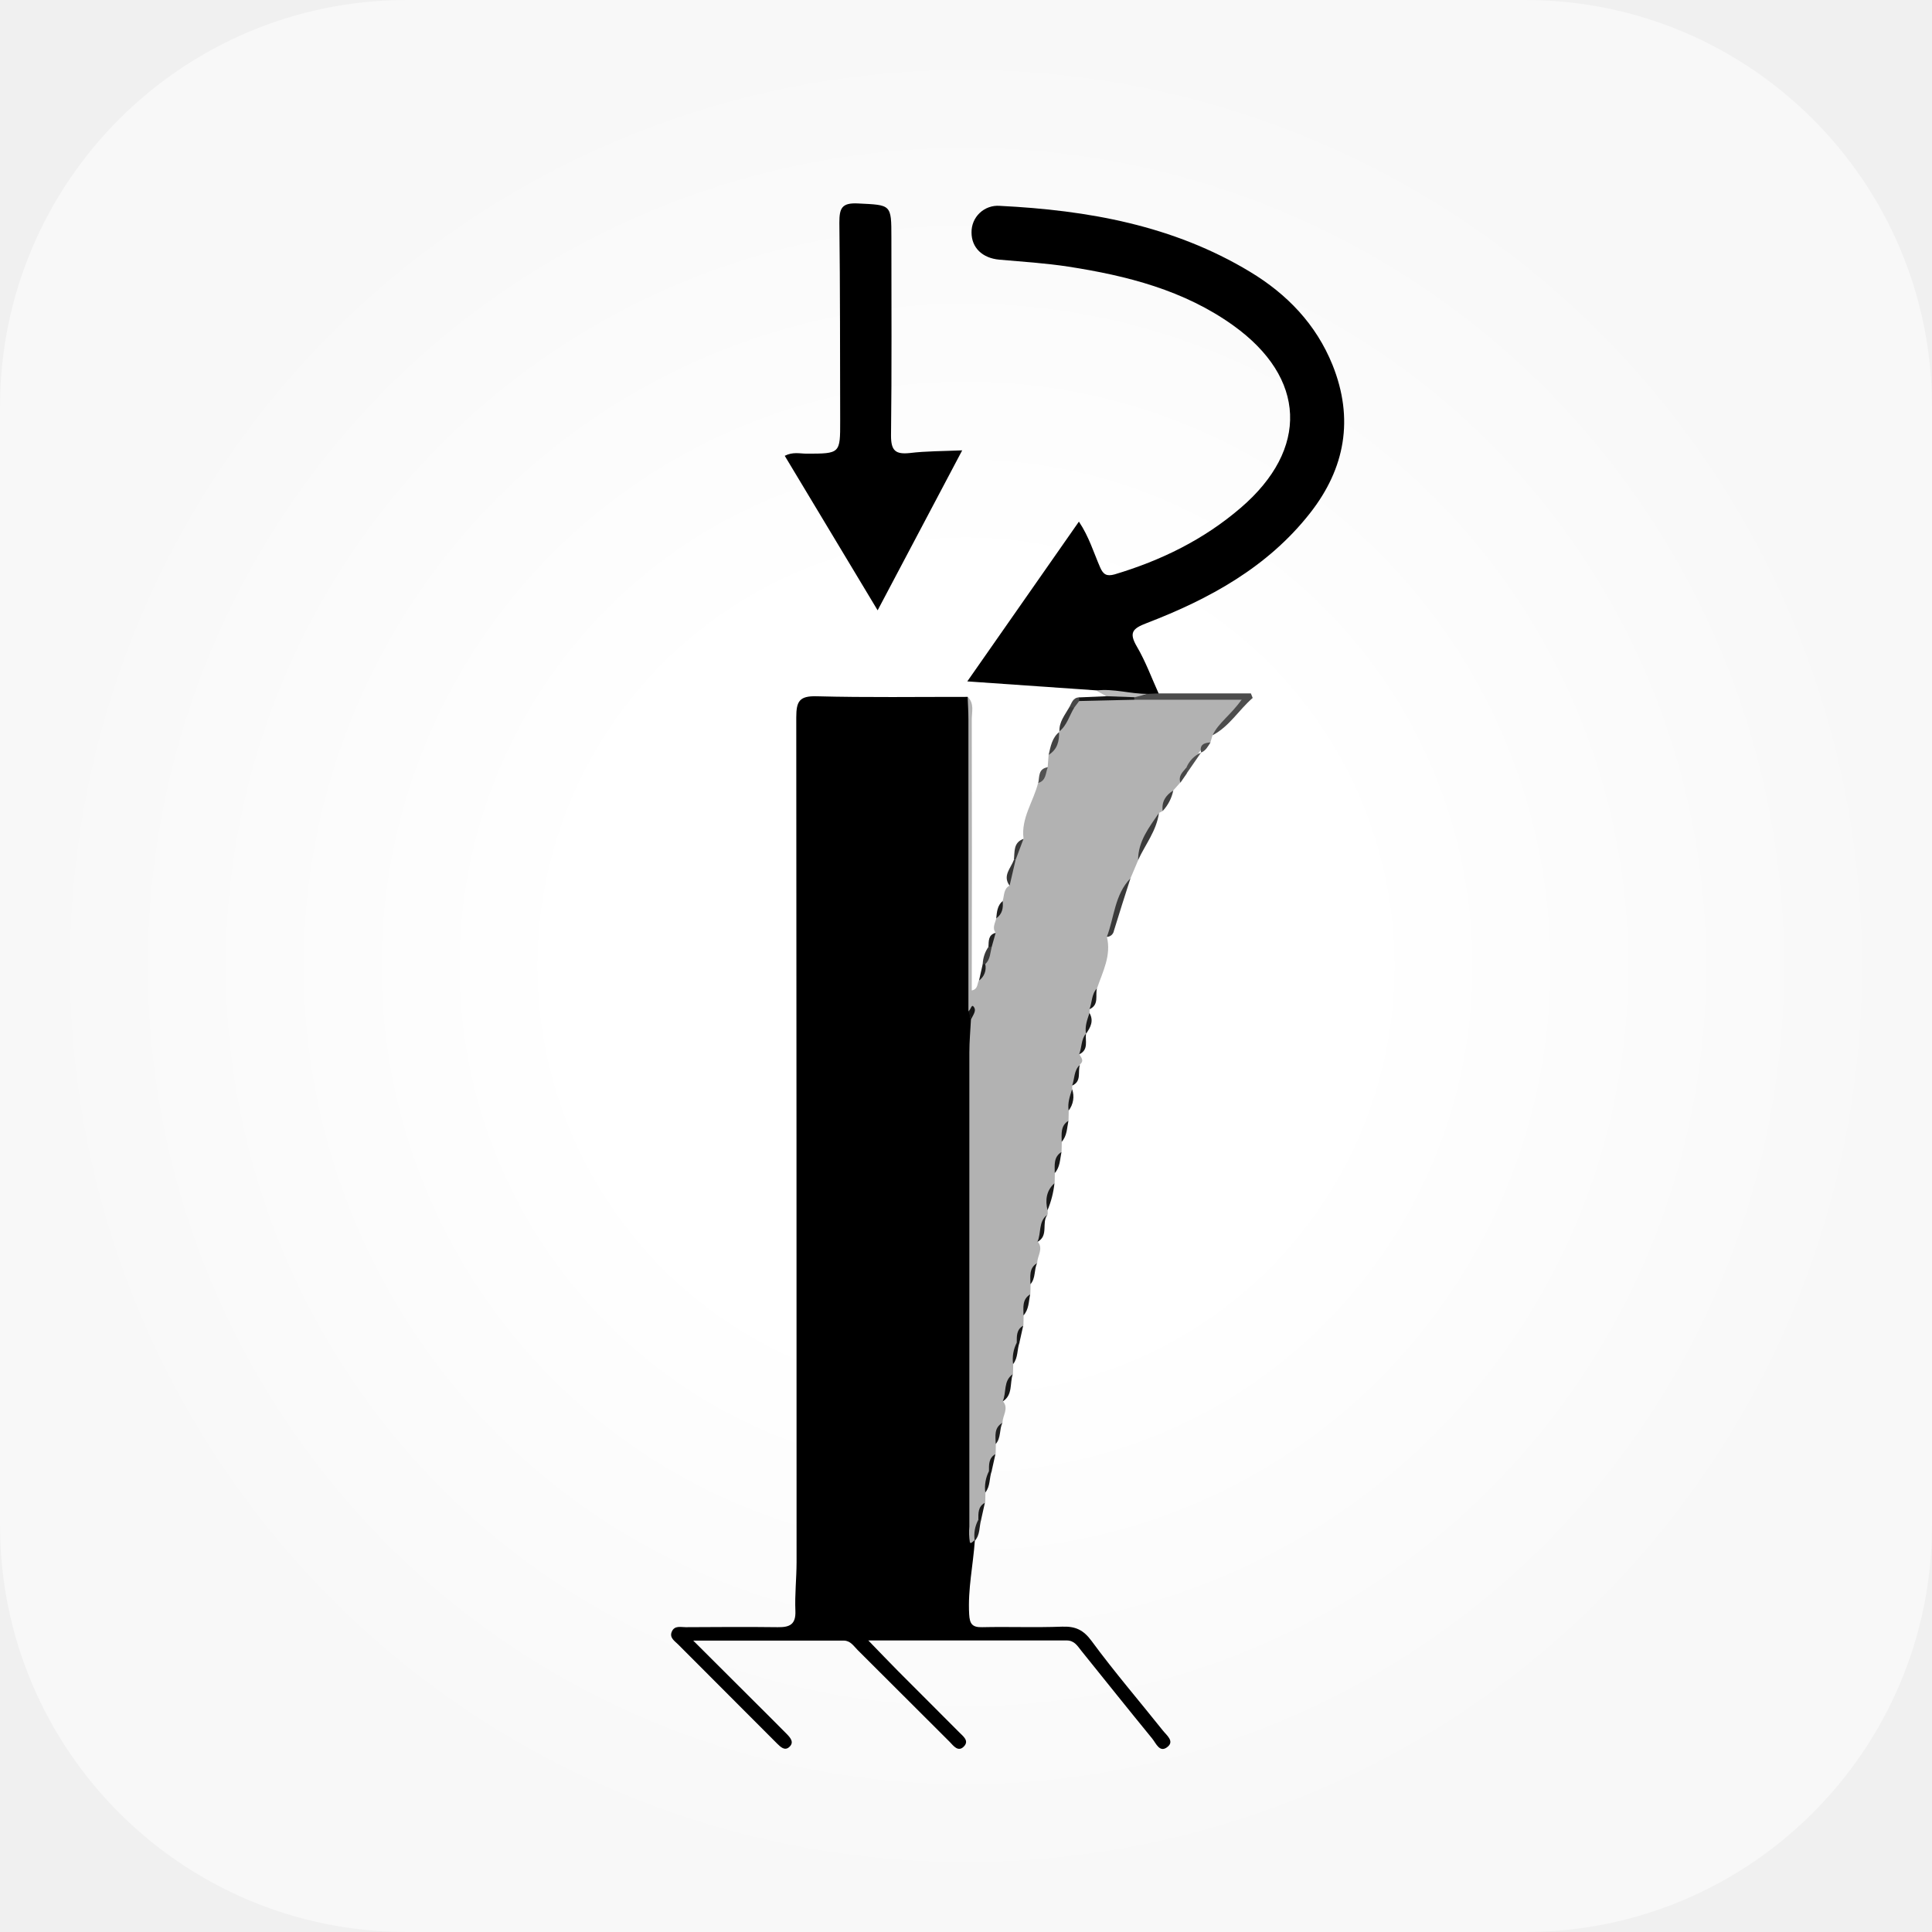
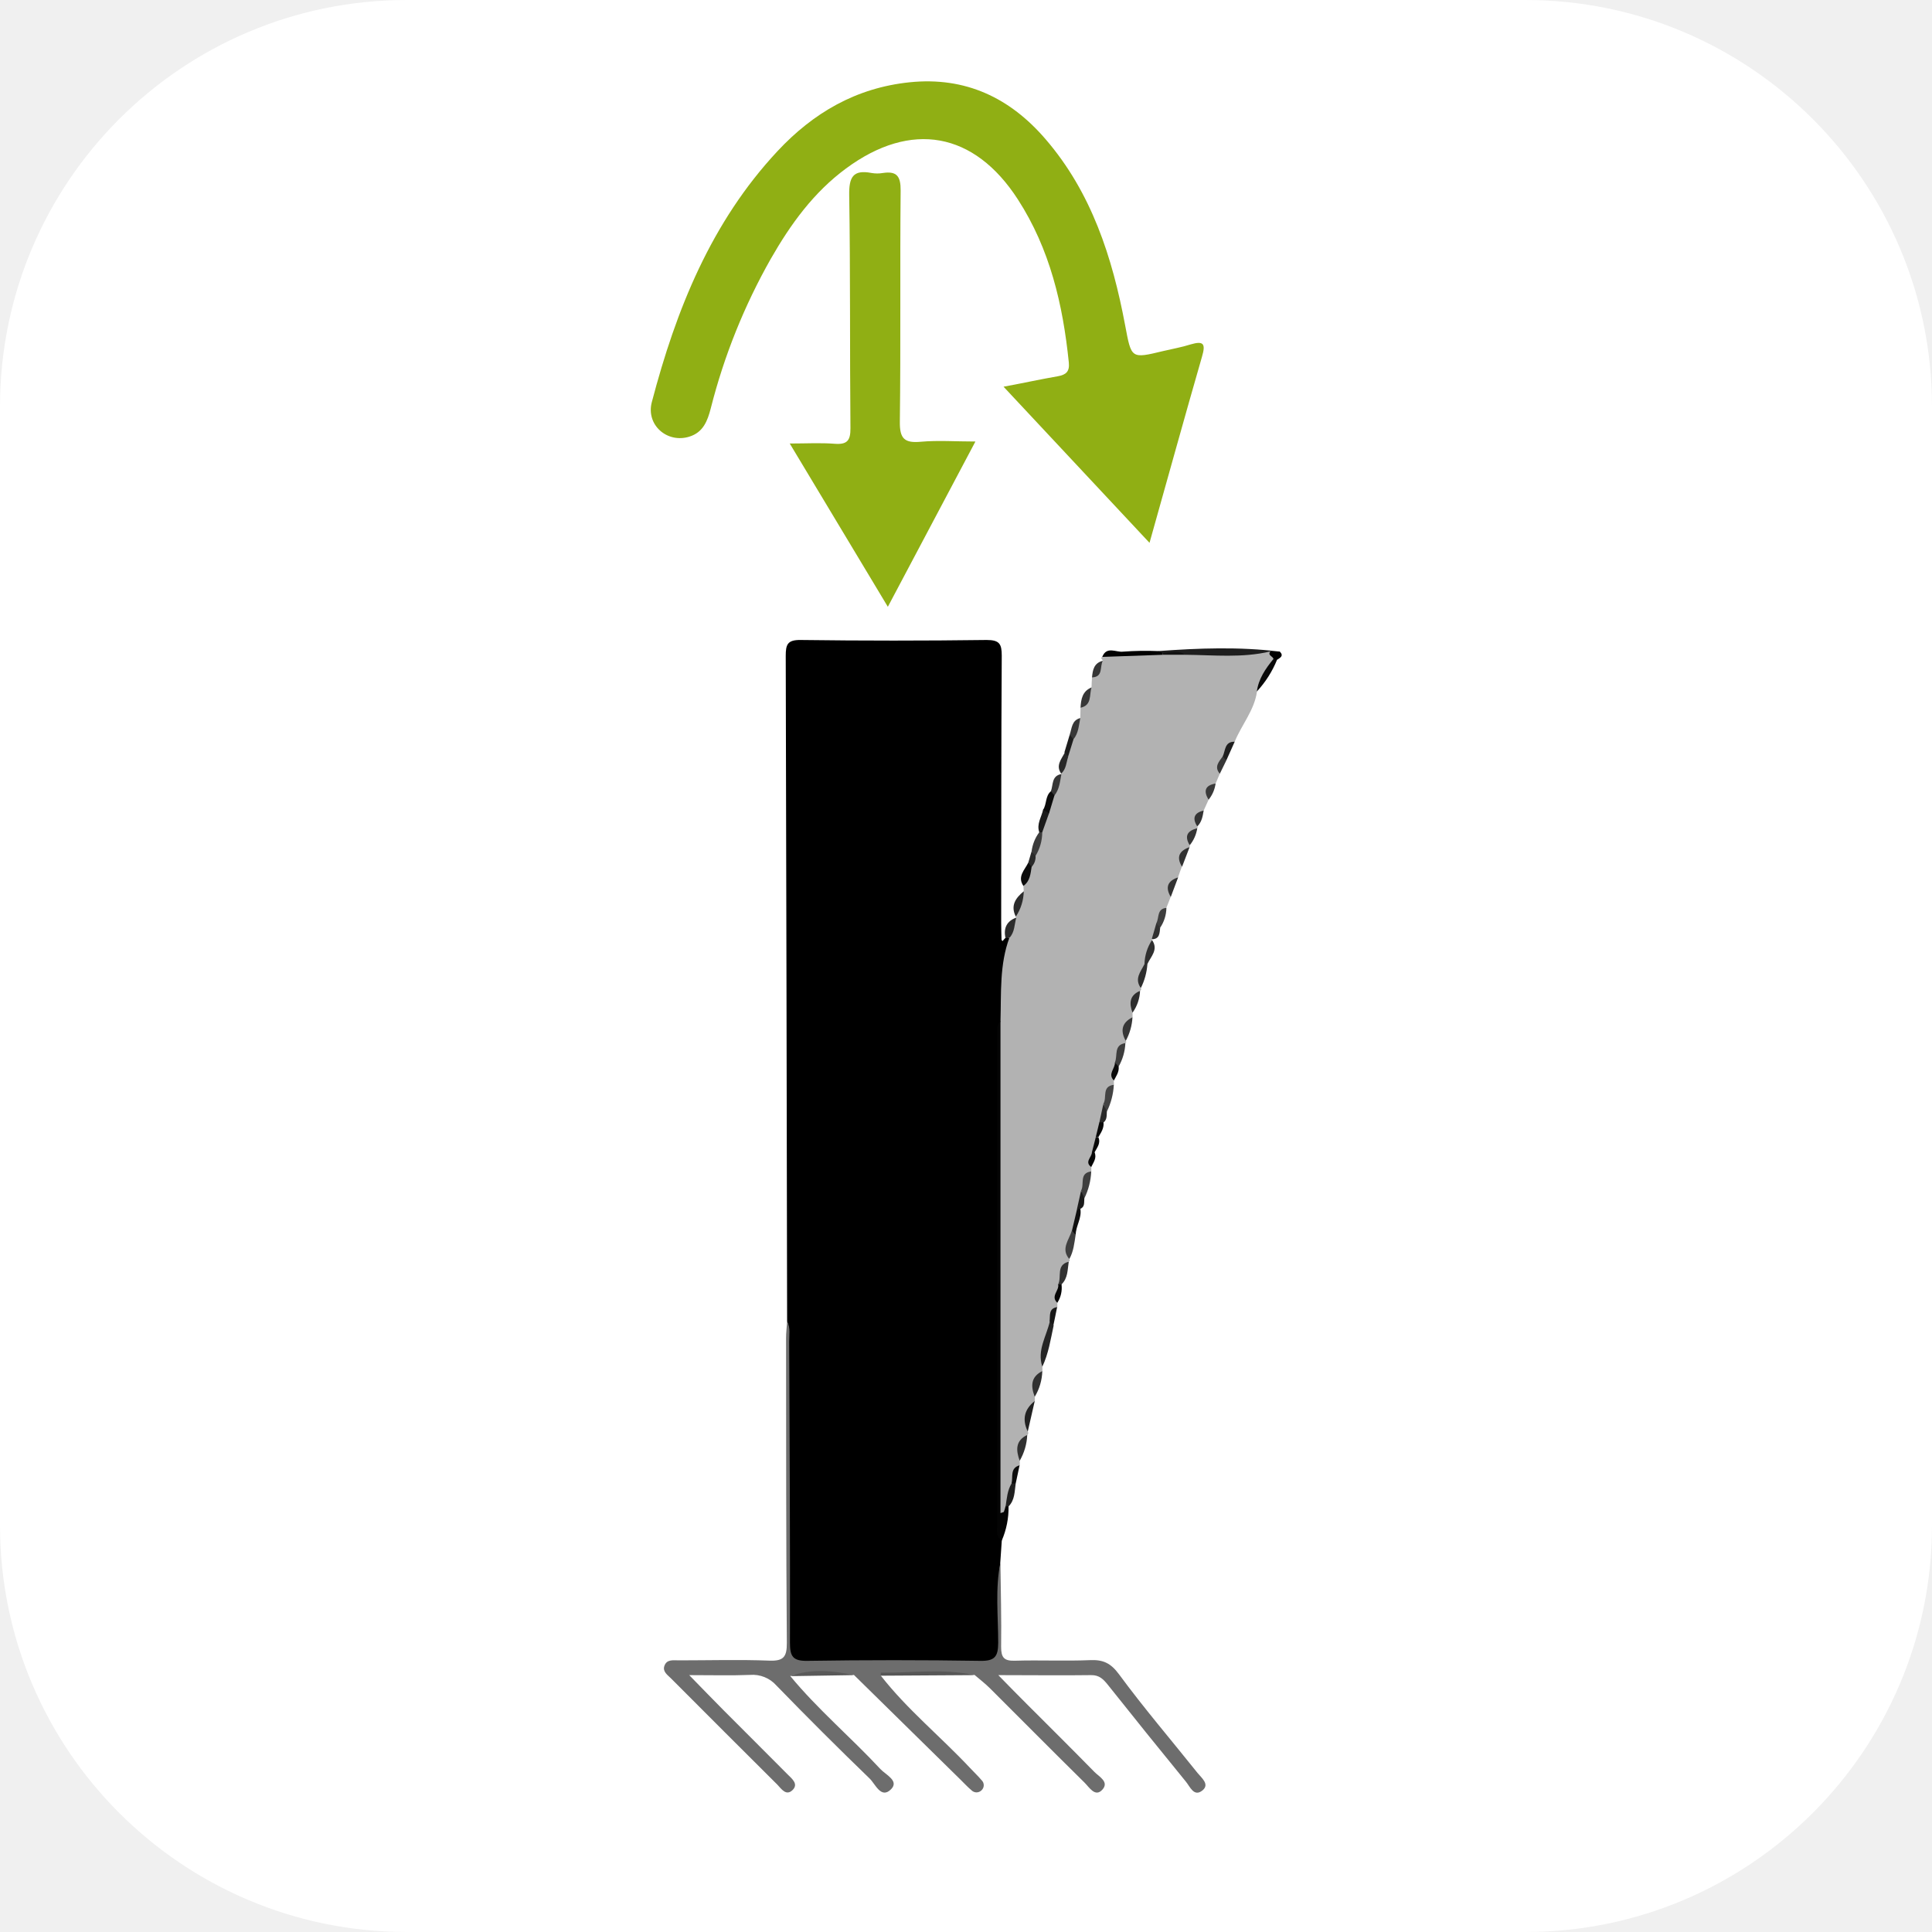
<svg xmlns="http://www.w3.org/2000/svg" width="95" height="95" viewBox="0 0 95 95" fill="none">
-   <rect width="95" height="95" rx="20" fill="url(#paint0_radial_2033_95)" />
-   <path d="M47.936 75.736C47.853 76.95 47.584 78.147 47.656 79.379C47.682 79.848 47.806 80.024 48.295 80.012C49.603 79.983 50.913 80.036 52.222 79.986C52.875 79.963 53.271 80.137 53.679 80.695C54.789 82.205 56.013 83.63 57.183 85.097C57.364 85.325 57.747 85.61 57.424 85.885C57.028 86.226 56.847 85.722 56.657 85.49C55.487 84.061 54.335 82.616 53.175 81.177C52.984 80.939 52.834 80.664 52.45 80.664C49.272 80.664 46.094 80.664 42.697 80.664C43.269 81.254 43.705 81.711 44.149 82.159C45.151 83.168 46.162 84.168 47.163 85.178C47.352 85.371 47.675 85.594 47.393 85.881C47.111 86.168 46.881 85.84 46.698 85.651C45.185 84.146 43.681 82.635 42.169 81.132C41.975 80.938 41.819 80.671 41.486 80.671H34.087L37.844 84.418C38.126 84.698 38.409 84.98 38.686 85.263C38.87 85.453 39.07 85.681 38.8 85.912C38.58 86.1 38.38 85.898 38.218 85.741L36.478 83.999C35.433 82.953 34.388 81.906 33.344 80.859C33.174 80.688 32.9 80.529 33.037 80.224C33.174 79.918 33.476 80.014 33.72 80.012C35.226 80.004 36.734 79.993 38.24 80.012C38.819 80.02 39.138 79.889 39.111 79.213C39.077 78.419 39.167 77.623 39.169 76.822C39.169 62.974 39.164 49.126 39.154 35.278C39.154 34.486 39.304 34.213 40.161 34.237C42.632 34.303 45.114 34.264 47.581 34.267C47.772 34.554 47.677 34.875 47.677 35.178C47.684 39.405 47.684 43.631 47.677 47.855C47.648 48.45 47.743 49.044 47.957 49.599C48.04 49.802 48.167 49.993 48.127 50.231C48.043 50.963 48.005 51.7 48.015 52.437C48.015 58.707 48.015 64.978 48.015 71.248C48.015 72.358 48.028 73.468 47.871 74.573C47.806 74.961 47.828 75.358 47.936 75.736Z" fill="black" />
-   <path d="M47.937 75.736C47.851 75.777 47.723 75.953 47.689 75.827C47.649 75.575 47.641 75.319 47.665 75.065C47.665 67.292 47.665 59.519 47.665 51.746C47.665 51.209 47.716 50.673 47.743 50.137C47.685 50.002 47.754 49.828 47.619 49.715C47.619 44.934 47.619 40.152 47.619 35.371C47.619 35.002 47.595 34.633 47.581 34.264C47.923 34.591 47.781 35.014 47.783 35.393C47.793 39.825 47.793 44.262 47.783 48.703C48.099 48.639 48.041 48.373 48.136 48.207C48.277 47.943 48.363 47.652 48.387 47.353C48.49 47.065 48.596 46.78 48.691 46.5C48.706 46.265 48.801 46.042 48.961 45.87C48.768 45.622 48.941 45.388 48.988 45.149C49.227 44.915 49.171 44.574 49.304 44.295C49.388 44.032 49.34 43.708 49.646 43.545C49.461 43.078 49.817 42.721 49.897 42.306C49.984 41.928 50.059 41.544 50.329 41.239C50.196 40.224 50.824 39.408 51.048 38.487C51.272 38.271 51.251 37.907 51.516 37.716C51.531 37.512 51.548 37.309 51.563 37.106C51.793 36.734 51.979 36.337 52.117 35.922C52.288 35.501 52.506 35.103 52.711 34.697C52.873 34.544 52.996 34.331 53.263 34.34C54.117 34.442 54.928 34.083 55.775 34.169C57.33 34.273 58.886 34.254 60.443 34.258C60.665 34.258 60.956 34.206 61.056 34.442C61.157 34.678 60.91 34.845 60.754 34.999C60.373 35.376 60.02 35.779 59.625 36.145L59.521 36.496C59.296 36.626 59.099 36.8 58.944 37.009C58.883 37.35 58.483 37.482 58.415 37.825C58.229 37.998 58.1 38.223 58.044 38.47L57.692 38.868C57.422 39.155 57.308 39.522 57.171 39.877L56.992 39.973C56.664 40.754 56.113 41.433 55.968 42.29L55.589 43.187C55.248 43.833 54.985 44.517 54.806 45.226C54.719 45.523 54.649 45.83 54.427 46.066C54.654 46.983 54.224 47.774 53.944 48.595C53.729 48.904 53.906 49.353 53.577 49.62C53.577 49.679 53.577 49.739 53.577 49.799C53.584 50.148 53.526 50.495 53.406 50.824V50.801C53.235 51.122 53.384 51.558 53.065 51.826C53.157 51.997 53.328 52.147 53.107 52.338C52.863 52.635 53.059 53.098 52.723 53.363C52.723 53.422 52.723 53.484 52.723 53.544C52.668 53.894 52.682 54.256 52.552 54.594L52.542 55.096C52.298 55.398 52.363 55.8 52.211 56.133L52.2 56.631C51.956 56.934 52.021 57.337 51.869 57.668L51.859 58.168C51.598 58.573 51.608 59.047 51.517 59.497C51.517 59.567 51.517 59.635 51.517 59.703C51.138 60.072 51.413 60.683 51.019 61.045C51.326 61.401 51.005 61.747 51.003 62.097C50.696 62.381 50.833 62.804 50.676 63.134C50.676 63.305 50.667 63.465 50.664 63.631C50.419 63.935 50.484 64.334 50.334 64.667L50.324 65.166C50.081 65.432 50.068 65.762 50.064 66.095C49.842 66.382 49.989 66.761 49.822 67.06L49.81 67.558C49.497 67.95 49.678 68.527 49.313 68.899C49.62 69.252 49.299 69.597 49.297 69.947C48.99 70.233 49.127 70.658 48.968 70.991L48.958 71.483C48.717 71.749 48.702 72.079 48.698 72.412C48.476 72.697 48.623 73.076 48.456 73.375L48.445 73.873C48.275 74.152 48.185 74.472 48.188 74.799C47.969 75.079 48.111 75.45 47.947 75.743L47.937 75.736Z" fill="#B2B2B2" />
-   <path d="M53.913 33.947L47.564 33.505L53.052 25.649C53.551 26.394 53.778 27.172 54.097 27.902C54.251 28.253 54.42 28.351 54.809 28.243C57.093 27.56 59.191 26.535 61.012 24.968C64.371 22.085 64.239 18.581 60.638 16.001C58.218 14.268 55.411 13.557 52.528 13.11C51.406 12.939 50.269 12.867 49.138 12.768C48.303 12.692 47.772 12.179 47.772 11.431C47.769 11.252 47.803 11.074 47.872 10.908C47.941 10.743 48.044 10.593 48.175 10.47C48.305 10.347 48.46 10.252 48.629 10.192C48.798 10.132 48.978 10.108 49.157 10.122C53.484 10.337 57.685 11.08 61.468 13.366C63.286 14.463 64.712 15.94 65.523 17.946C66.584 20.59 66.145 23.032 64.415 25.234C62.327 27.893 59.463 29.456 56.389 30.637C55.687 30.905 55.499 31.107 55.906 31.8C56.334 32.529 56.627 33.337 56.978 34.111C56.833 34.281 56.627 34.268 56.428 34.281C55.577 34.311 54.727 34.198 53.913 33.947Z" fill="black" />
-   <path d="M47.313 22.145L43.155 30.011L38.587 22.413C38.987 22.208 39.328 22.306 39.654 22.307C41.318 22.307 41.316 22.307 41.313 20.692C41.304 17.448 41.313 14.203 41.273 10.958C41.273 10.248 41.379 9.963 42.187 10.004C43.828 10.086 43.831 10.031 43.831 11.689C43.831 14.934 43.853 18.178 43.813 21.423C43.813 22.166 44.038 22.348 44.731 22.277C45.536 22.179 46.352 22.186 47.313 22.145Z" fill="black" />
-   <path d="M56.433 34.119L56.966 34.096H61.508L61.597 34.319C60.914 34.908 60.458 35.716 59.623 36.155C59.919 35.535 60.52 35.159 61.049 34.408H55.774C55.754 34.379 55.744 34.344 55.747 34.308C55.751 34.273 55.766 34.24 55.791 34.215C55.998 34.128 56.233 34.242 56.433 34.119Z" fill="#4C4C4C" />
-   <path d="M54.425 46.068C54.794 45.101 54.808 43.991 55.587 43.188C55.315 44.042 55.038 44.896 54.774 45.764C54.761 45.847 54.718 45.923 54.655 45.979C54.591 46.034 54.51 46.066 54.425 46.068Z" fill="#3A3A3A" />
-   <path d="M56.434 34.119L55.778 34.29C55.319 34.374 54.859 34.449 54.412 34.24L53.899 33.953C54.767 33.848 55.587 34.126 56.434 34.119Z" fill="#B9B9B9" />
-   <path d="M55.962 42.292C55.962 41.366 56.505 40.683 56.987 39.975C56.871 40.846 56.317 41.525 55.962 42.292Z" fill="#3B3B3B" />
-   <path d="M54.41 34.234L55.776 34.283C55.776 34.324 55.776 34.367 55.776 34.408L53.058 34.471C53.011 34.428 52.998 34.387 53.015 34.348C53.032 34.309 53.049 34.292 53.066 34.292L54.41 34.234Z" fill="#141414" />
-   <path d="M52.077 35.977C52.091 36.44 51.994 36.855 51.565 37.116C51.659 36.7 51.736 36.263 52.098 35.982L52.077 35.977Z" fill="#434343" />
-   <path d="M51.508 59.51C51.392 59.01 51.444 58.55 51.85 58.182C51.802 58.639 51.687 59.086 51.508 59.51Z" fill="#181818" />
-   <path d="M49.303 68.913C49.501 68.477 49.322 67.902 49.8 67.572C49.644 68.021 49.815 68.593 49.303 68.913Z" fill="#181818" />
-   <path d="M52.077 35.977H52.094C52.067 35.501 52.366 35.156 52.576 34.782C52.592 34.765 52.612 34.752 52.634 34.744C52.656 34.736 52.679 34.732 52.703 34.733C52.726 34.733 52.749 34.739 52.77 34.749C52.791 34.76 52.81 34.774 52.825 34.792C52.579 35.188 52.468 35.671 52.077 35.977Z" fill="#3A3A3A" />
-   <path d="M50.327 41.249L49.938 42.284H49.854C49.902 41.893 49.815 41.43 50.327 41.249Z" fill="#3A3A3A" />
-   <path d="M51.01 61.068C51.215 60.634 51.041 60.06 51.509 59.725C51.194 60.11 51.589 60.765 51.01 61.068Z" fill="#171717" />
-   <path d="M58.332 37.758C58.466 37.423 58.726 37.153 59.056 37.007L58.349 38.032C58.33 38.015 58.315 37.995 58.303 37.972C58.292 37.949 58.286 37.924 58.284 37.899C58.282 37.873 58.286 37.848 58.294 37.824C58.303 37.8 58.316 37.778 58.332 37.758Z" fill="#4F4F4F" />
-   <path d="M51.522 37.726C51.406 38.008 51.449 38.383 51.054 38.498C51.116 38.185 51.049 37.796 51.522 37.726Z" fill="#525252" />
-   <path d="M49.854 42.283H49.938C49.841 42.705 49.742 43.127 49.644 43.55C49.284 43.06 49.702 42.697 49.854 42.283Z" fill="#363636" />
-   <path d="M48.766 46.553C48.689 46.85 48.696 47.178 48.447 47.407L48.392 47.547L48.322 47.412C48.332 47.106 48.43 46.809 48.605 46.558C48.658 46.426 48.711 46.425 48.766 46.553Z" fill="#3B3B3B" />
-   <path d="M50.327 64.681C50.327 64.3 50.248 63.896 50.656 63.645C50.58 64.001 50.595 64.387 50.327 64.681Z" fill="#181818" />
-   <path d="M51.864 57.682C51.864 57.301 51.794 56.898 52.195 56.645C52.12 57.004 52.13 57.388 51.864 57.682Z" fill="#191919" />
-   <path d="M57.171 39.879C57.11 39.421 57.318 39.104 57.692 38.87C57.614 39.248 57.434 39.597 57.171 39.879Z" fill="#3E3E3E" />
-   <path d="M52.205 56.146C52.205 55.764 52.135 55.363 52.537 55.11C52.462 55.467 52.472 55.851 52.205 56.146Z" fill="#191919" />
-   <path d="M53.401 50.834C53.334 50.468 53.464 50.137 53.571 49.809C53.795 50.192 53.626 50.518 53.401 50.834Z" fill="#1B1B1B" />
-   <path d="M52.547 54.608C52.487 54.239 52.607 53.899 52.718 53.557C52.78 53.733 52.797 53.921 52.767 54.104C52.737 54.288 52.661 54.461 52.547 54.608Z" fill="#191919" />
-   <path d="M48.322 47.406C48.364 47.412 48.405 47.412 48.447 47.406C48.481 47.556 48.471 47.713 48.416 47.856C48.362 48 48.266 48.124 48.141 48.214L48.322 47.406Z" fill="#202020" />
-   <path d="M50.668 63.148C50.668 62.767 50.583 62.36 50.996 62.111C50.839 62.434 50.935 62.852 50.668 63.148Z" fill="#171717" />
-   <path d="M53.571 49.626C53.705 49.285 53.667 48.89 53.938 48.602C53.85 48.943 54.058 49.411 53.571 49.626Z" fill="#191919" />
-   <path d="M49.815 67.074C49.766 66.71 49.83 66.34 49.999 66.015C50.042 65.897 50.086 65.897 50.131 66.015C50.005 66.362 50.068 66.766 49.815 67.074Z" fill="#171717" />
-   <path d="M53.059 51.846C53.206 51.505 53.15 51.112 53.401 50.822C53.351 51.175 53.549 51.624 53.059 51.846Z" fill="#181818" />
-   <path d="M48.961 71.004C48.951 70.618 48.867 70.21 49.291 69.961C49.132 70.289 49.229 70.707 48.961 71.004Z" fill="#202020" />
-   <path d="M48.449 73.388C48.401 73.025 48.466 72.657 48.633 72.331C48.678 72.212 48.72 72.212 48.765 72.331C48.637 72.68 48.705 73.081 48.449 73.388Z" fill="#171717" />
-   <path d="M48.107 74.729C48.107 74.409 48.086 74.083 48.428 73.895L48.243 74.727C48.206 74.802 48.16 74.807 48.107 74.729Z" fill="#171717" />
-   <path d="M48.107 74.729H48.244C48.145 75.07 48.203 75.472 47.929 75.767C47.872 75.411 47.935 75.046 48.107 74.729Z" fill="#202020" />
-   <path d="M52.718 53.383C52.847 53.042 52.798 52.634 53.102 52.359C52.982 52.7 53.204 53.17 52.718 53.383Z" fill="#181818" />
-   <path d="M59.062 37.005C58.969 36.609 59.214 36.525 59.526 36.505C59.396 36.699 59.294 36.911 59.062 37.005Z" fill="#4E4E4E" />
-   <path d="M49.302 44.305C49.34 44.647 49.287 44.942 48.986 45.159C49.019 44.845 49.038 44.527 49.302 44.305Z" fill="#1F1F1F" />
-   <path d="M50.127 66.02H49.996C49.996 65.699 49.977 65.376 50.313 65.185C50.25 65.458 50.189 65.737 50.127 66.02Z" fill="#161616" />
-   <path d="M48.761 72.338H48.629C48.629 72.017 48.611 71.694 48.947 71.503C48.886 71.775 48.822 72.053 48.761 72.338Z" fill="#161616" />
-   <path d="M52.825 34.79L52.576 34.78C52.7 34.577 52.746 34.303 53.064 34.291V34.471L52.825 34.79Z" fill="#474747" />
-   <path d="M48.766 46.552H48.605C48.621 46.274 48.585 45.967 48.959 45.869C48.896 46.098 48.831 46.324 48.766 46.552Z" fill="#212121" />
-   <path d="M58.332 37.758L58.355 38.036L58.042 38.487C57.929 38.161 58.146 37.966 58.332 37.758Z" fill="#464646" />
-   <path d="M47.62 49.715C47.736 49.667 47.764 49.373 47.866 49.49C48.051 49.696 47.829 49.923 47.745 50.137L47.62 49.715Z" fill="#151515" />
-   <defs>
-     <radialGradient id="paint0_radial_2033_95" cx="0" cy="0" r="1" gradientUnits="userSpaceOnUse" gradientTransform="translate(47.5 47.5) rotate(90) scale(47.5)">
-       <stop offset="0.4" stop-color="white" />
-       <stop offset="1" stop-color="white" stop-opacity="0.5" />
-     </radialGradient>
-   </defs>
+   <rect width="95" height="95" rx="20" fill="white" />
+   <path d="M38.704 64.977C38.686 54.068 38.663 43.16 38.636 32.252C38.636 31.696 38.717 31.462 39.365 31.469C42.415 31.509 45.466 31.509 48.516 31.469C49.149 31.469 49.258 31.666 49.258 32.243C49.23 36.618 49.236 40.993 49.23 45.369C49.23 45.647 49.24 45.925 49.247 46.2C49.247 46.226 49.277 46.252 49.294 46.276L49.438 46.117C49.462 46.104 49.488 46.096 49.515 46.094C49.542 46.093 49.569 46.097 49.594 46.107C49.619 46.116 49.641 46.131 49.66 46.151C49.679 46.17 49.693 46.193 49.702 46.218C49.55 47.58 49.516 48.95 49.403 50.315C49.262 50.768 49.306 51.234 49.305 51.694C49.305 59.002 49.305 66.311 49.305 73.62C49.305 74.329 49.175 75.034 49.26 75.743C49.234 76.103 49.209 76.463 49.186 76.825C49.05 78.205 49.121 79.593 49.141 80.975C49.151 81.669 48.869 81.94 48.234 81.934C45.369 81.91 42.504 81.955 39.64 81.934C38.897 81.934 38.747 81.547 38.751 80.871C38.775 75.912 38.766 70.95 38.751 65.989C38.766 65.649 38.825 65.308 38.704 64.977Z" fill="black" />
+   <path d="M49.196 50.189C49.236 48.818 49.144 47.434 49.635 46.107C49.537 45.703 49.776 45.415 49.973 45.113L49.949 45.066C50.011 44.632 50.144 44.211 50.34 43.819L50.322 43.556C50.364 43.222 50.533 42.929 50.609 42.604C50.705 42.417 50.779 42.219 50.83 42.016C50.889 41.634 51.116 41.303 51.173 40.921C51.235 40.578 51.328 40.242 51.45 39.916C51.556 39.626 51.635 39.325 51.739 39.034C51.901 38.713 51.98 38.353 52.192 38.054L52.17 38.032C52.207 37.729 52.288 37.433 52.411 37.153C52.509 36.863 52.597 36.566 52.684 36.273C52.814 35.941 52.892 35.589 53.12 35.301L53.131 34.792C53.417 34.518 53.437 34.099 53.673 33.794C53.673 33.631 53.688 33.466 53.697 33.301C53.904 33.049 54.082 32.775 54.229 32.484C54.198 32.443 54.168 32.4 54.142 32.355C54.142 32.355 54.179 32.316 54.2 32.293C54.812 31.946 55.476 32.212 56.113 32.134C56.437 32.095 56.771 32.175 57.096 32.082C57.488 32.035 57.883 32.019 58.278 32.035C59.577 32.013 60.891 32.084 62.197 31.998C62.451 31.967 62.568 32.111 62.636 32.332C62.499 32.954 61.996 33.395 61.809 34.002C61.679 34.93 61.052 35.637 60.712 36.472C60.416 36.646 60.317 36.949 60.208 37.245C60.122 37.509 59.909 37.737 59.981 38.045C59.913 38.205 59.842 38.366 59.773 38.528C59.562 38.752 59.369 38.984 59.428 39.325L59.187 39.856C59.085 39.959 59.004 40.081 58.95 40.215C58.896 40.349 58.869 40.493 58.872 40.637L58.9 40.685L58.862 40.728C58.746 40.834 58.653 40.963 58.589 41.107C58.525 41.25 58.492 41.406 58.491 41.563L58.521 41.611L58.482 41.654C58.263 41.94 58.02 42.211 58.111 42.621C58.048 42.793 57.983 42.968 57.925 43.142C57.8 43.267 57.703 43.418 57.64 43.584C57.578 43.751 57.552 43.928 57.564 44.105L57.348 44.651C57.094 44.881 57.059 45.218 56.927 45.508C56.87 45.752 56.766 45.984 56.621 46.189L56.642 46.222C56.602 46.614 56.503 46.998 56.348 47.36C56.252 47.766 56.033 48.146 56.089 48.584C56.099 48.593 56.106 48.605 56.11 48.618C56.115 48.631 56.115 48.645 56.112 48.658C56.11 48.671 56.103 48.684 56.094 48.694C56.085 48.704 56.074 48.712 56.061 48.716C55.753 49.011 55.747 49.412 55.69 49.79V50.022C55.549 50.177 55.445 50.362 55.388 50.563C55.331 50.764 55.321 50.976 55.359 51.182L55.385 51.243L55.341 51.291C55.079 51.557 55.1 51.939 54.946 52.249C54.912 52.547 54.736 52.817 54.771 53.128V53.343C54.528 53.637 54.5 54.01 54.4 54.357C54.328 54.64 54.241 54.919 54.139 55.193C54.164 55.459 53.981 55.667 53.953 55.913C53.992 56.171 53.836 56.379 53.767 56.611C53.843 56.886 53.572 57.112 53.662 57.387V57.602C53.419 57.901 53.387 58.275 53.291 58.628C53.213 58.917 53.124 59.204 53.025 59.487C53.025 59.841 52.823 60.157 52.821 60.511C52.743 60.979 52.495 61.417 52.582 61.91C52.59 61.92 52.597 61.931 52.6 61.944C52.604 61.956 52.604 61.969 52.601 61.981C52.599 61.994 52.593 62.006 52.584 62.016C52.576 62.026 52.566 62.033 52.554 62.038C52.281 62.352 52.294 62.78 52.11 63.133C52.164 63.45 51.956 63.734 51.992 64.05C51.992 64.124 51.992 64.2 51.992 64.274C51.81 64.503 51.7 64.781 51.674 65.072C51.587 65.792 51.253 66.463 51.257 67.202C51.257 67.274 51.257 67.347 51.257 67.419C51.011 67.793 50.881 68.233 50.886 68.681V68.896C50.543 69.343 50.515 69.865 50.543 70.397C50.559 70.422 50.566 70.453 50.561 70.483C50.556 70.513 50.54 70.54 50.517 70.559C50.268 70.934 50.138 71.377 50.145 71.828V72.052C49.865 72.329 49.904 72.709 49.821 73.05C49.684 73.48 49.577 73.919 49.502 74.364C49.459 74.505 49.42 74.715 49.229 74.535C49.038 74.355 49.151 74.127 49.151 73.919C49.151 66.16 49.151 58.401 49.151 50.642C49.135 50.49 49.15 50.336 49.196 50.189Z" fill="#B2B2B2" />
+   <path d="M56.524 26.692L49.346 19.015C50.349 18.83 51.184 18.645 52.021 18.5C52.409 18.429 52.602 18.279 52.556 17.826C52.266 14.98 51.628 12.245 50.049 9.803C47.902 6.482 44.798 5.922 41.601 8.284C40.003 9.462 38.871 11.031 37.901 12.727C36.594 15.034 35.602 17.505 34.951 20.075C34.791 20.693 34.58 21.261 33.893 21.472C32.81 21.81 31.754 20.899 32.051 19.773C33.244 15.23 34.966 10.929 38.233 7.43C39.983 5.556 42.089 4.318 44.727 4.046C47.481 3.762 49.669 4.816 51.411 6.842C53.673 9.465 54.697 12.653 55.324 15.989C55.636 17.641 55.604 17.646 57.203 17.26C57.653 17.153 58.109 17.075 58.549 16.934C59.187 16.748 59.291 16.906 59.105 17.537C58.244 20.52 57.419 23.517 56.524 26.692Z" fill="#90AF14" />
+   <path d="M47.963 21.71C46.535 24.406 45.147 27.027 43.657 29.837L38.833 21.808C39.651 21.808 40.348 21.767 41.041 21.821C41.651 21.867 41.824 21.669 41.818 21.055C41.783 17.234 41.818 13.414 41.757 9.593C41.744 8.712 41.942 8.33 42.857 8.506C43.041 8.538 43.23 8.538 43.414 8.506C44.098 8.404 44.291 8.666 44.286 9.365C44.249 13.154 44.295 16.945 44.247 20.734C44.236 21.574 44.477 21.797 45.284 21.721C46.128 21.646 46.987 21.71 47.963 21.71Z" fill="#90AF14" />
+   <path d="M38.705 64.977C38.875 65.296 38.803 65.643 38.805 65.977C38.827 70.911 38.855 75.843 38.844 80.777C38.844 81.446 38.981 81.678 39.699 81.667C42.534 81.623 45.371 81.623 48.208 81.667C48.917 81.678 49.08 81.458 49.084 80.78C49.084 79.463 48.93 78.138 49.192 76.83C49.208 78.214 49.247 79.598 49.227 80.984C49.227 81.508 49.374 81.675 49.902 81.66C51.133 81.623 52.368 81.684 53.599 81.632C54.242 81.604 54.617 81.775 55.027 82.332C56.248 83.992 57.593 85.562 58.881 87.174C59.08 87.423 59.488 87.731 59.137 88.03C58.708 88.39 58.514 87.844 58.306 87.599C57.019 86.023 55.743 84.44 54.478 82.849C54.257 82.573 54.055 82.363 53.654 82.369C52.214 82.389 50.773 82.369 49.088 82.369C49.645 82.942 50.068 83.367 50.487 83.788C51.6 84.901 52.713 86.005 53.814 87.128C54.044 87.364 54.556 87.618 54.203 88.004C53.851 88.39 53.561 87.883 53.331 87.657C51.771 86.12 50.233 84.566 48.68 83.018C48.442 82.781 48.173 82.576 47.919 82.358C46.383 82.229 44.839 82.239 43.304 82.385C44.603 84.055 46.256 85.393 47.696 86.931C47.882 87.133 48.088 87.321 48.266 87.534C48.3 87.566 48.327 87.604 48.345 87.647C48.364 87.69 48.373 87.736 48.373 87.782C48.373 87.828 48.364 87.874 48.345 87.917C48.327 87.96 48.3 87.998 48.266 88.03C48.233 88.063 48.195 88.089 48.152 88.107C48.109 88.125 48.064 88.135 48.017 88.135C47.971 88.135 47.925 88.125 47.882 88.107C47.84 88.089 47.801 88.063 47.769 88.03C47.583 87.874 47.414 87.69 47.24 87.519L41.989 82.359C40.942 82.279 39.896 82.185 38.855 82.409C40.209 84.055 41.844 85.428 43.288 86.985C43.549 87.267 44.227 87.564 43.816 87.98C43.325 88.475 43.045 87.727 42.764 87.456C41.213 85.957 39.686 84.433 38.181 82.883C38.02 82.7 37.819 82.558 37.594 82.467C37.368 82.376 37.125 82.338 36.883 82.358C35.966 82.395 35.047 82.369 33.89 82.369C34.554 83.05 35.074 83.586 35.6 84.117C36.643 85.165 37.695 86.208 38.736 87.258C38.948 87.469 39.278 87.727 38.966 88.026C38.654 88.325 38.419 87.959 38.224 87.755C36.476 86.016 34.731 84.272 32.99 82.525C32.819 82.356 32.569 82.192 32.671 81.91C32.791 81.575 33.12 81.645 33.387 81.643C34.871 81.643 36.356 81.599 37.827 81.656C38.534 81.684 38.695 81.471 38.69 80.78C38.653 75.785 38.656 70.79 38.653 65.794C38.653 65.528 38.686 65.254 38.705 64.977Z" fill="#6D6D6D" />
+   <path d="M49.196 50.189C49.196 57.056 49.196 63.921 49.196 70.785V74.399C49.277 74.37 49.348 74.366 49.362 74.336C49.396 74.251 49.422 74.163 49.441 74.073C49.448 74.059 49.459 74.048 49.472 74.04C49.486 74.032 49.501 74.028 49.517 74.028C49.532 74.028 49.547 74.032 49.561 74.04C49.574 74.048 49.585 74.059 49.593 74.073C49.602 74.65 49.488 75.222 49.259 75.752C48.938 75.537 49.034 75.195 49.034 74.908C49.034 66.933 49.034 58.959 49.034 50.985C49.043 50.709 48.969 50.417 49.196 50.189Z" fill="#040404" />
+   <path d="M62.46 32.033C61.08 32.362 59.677 32.208 58.285 32.197C57.927 32.061 57.554 32.167 57.189 32.13C57.143 32.134 57.096 32.126 57.055 32.105C57.014 32.085 56.978 32.054 56.953 32.015C58.946 31.868 60.939 31.796 62.93 32.041C62.901 32.077 62.865 32.105 62.825 32.125C62.783 32.145 62.739 32.154 62.693 32.154C62.648 32.153 62.603 32.142 62.562 32.121C62.522 32.1 62.487 32.07 62.46 32.033Z" fill="#1E1E1E" />
+   <path d="M43.304 82.397C43.306 82.347 43.31 82.299 43.317 82.25C44.852 82.263 46.394 82.033 47.919 82.369L43.304 82.397Z" fill="#575757" />
+   <path d="M51.253 67.202C50.983 66.393 51.459 65.705 51.624 64.966C51.734 64.992 51.747 65.104 51.81 65.176C51.66 65.864 51.56 66.56 51.253 67.202Z" fill="#252525" />
+   <path d="M38.862 82.419C39.901 82.037 40.948 82.148 41.996 82.369L38.862 82.419Z" fill="#595959" />
+   <path d="M56.953 32.015L57.159 32.102L57.181 32.197L54.2 32.301C54.415 31.757 54.879 32.084 55.217 32.043C55.794 32 56.374 31.991 56.953 32.015Z" fill="#010101" />
+   <path d="M61.802 34.002C61.885 33.377 62.223 32.889 62.611 32.41C62.624 32.399 62.641 32.391 62.658 32.386C62.675 32.382 62.693 32.381 62.71 32.384C62.728 32.386 62.744 32.393 62.759 32.403C62.774 32.412 62.787 32.425 62.796 32.44C62.562 33.017 62.225 33.546 61.802 34.002Z" fill="#090909" />
+   <path d="M50.14 71.828C49.954 71.31 49.921 70.844 50.511 70.559C50.492 71.005 50.365 71.441 50.14 71.828Z" fill="#303030" />
+   <path d="M52.58 61.91C52.146 61.402 52.571 60.969 52.704 60.511C52.83 60.526 52.841 60.645 52.89 60.725C52.827 61.129 52.788 61.543 52.58 61.91Z" fill="#3F3F3F" />
+   <path d="M50.88 68.681C50.684 68.167 50.673 67.709 51.252 67.419C51.239 67.865 51.112 68.3 50.88 68.681Z" fill="#303030" />
+   <path d="M50.537 70.392C50.253 69.8 50.362 69.299 50.88 68.891C50.766 69.397 50.652 69.897 50.537 70.392Z" fill="#222222" />
+   <path d="M54.257 54.271C54.442 53.969 54.164 53.414 54.769 53.343C54.745 53.801 54.628 54.248 54.426 54.659C54.27 54.575 54.355 54.383 54.257 54.271Z" fill="#434343" />
+   <path d="M53.161 58.539C53.335 58.231 53.049 57.68 53.658 57.602C53.638 58.06 53.523 58.51 53.32 58.921C53.157 58.841 53.242 58.654 53.161 58.539Z" fill="#3F3F3F" />
+   <path d="M52.032 63.155C52.218 62.784 51.913 62.196 52.552 62.042C52.49 62.43 52.518 62.845 52.197 63.155C52.153 63.228 52.092 63.231 52.032 63.155Z" fill="#313131" />
+   <path d="M55.355 51.182C55.081 50.687 55.155 50.289 55.686 50.022C55.664 50.429 55.551 50.825 55.355 51.182Z" fill="#363636" />
+   <path d="M50.727 42.623C50.673 42.972 50.648 43.331 50.322 43.563C50.01 43.1 50.385 42.782 50.561 42.42C50.721 42.404 50.823 42.434 50.727 42.623Z" fill="#0C0C0C" />
+   <path d="M49.973 45.12C49.878 45.456 49.9 45.834 49.635 46.115H49.437C49.342 45.638 49.498 45.293 49.973 45.12Z" fill="#2C2C2C" />
+   <path d="M51.249 40.925C51.248 41.334 51.134 41.734 50.921 42.083C50.804 42.055 50.789 41.936 50.726 41.858C50.769 41.522 50.896 41.203 51.097 40.931C51.153 40.842 51.201 40.842 51.249 40.925Z" fill="#3B3B3B" />
+   <path d="M50.34 43.827C50.331 44.271 50.195 44.704 49.949 45.074C49.678 44.532 49.935 44.157 50.34 43.827Z" fill="#2B2B2B" />
+   <path d="M51.249 40.925H51.177H51.105C50.958 40.522 51.214 40.183 51.29 39.812C51.452 39.765 51.533 39.85 51.585 39.984C51.474 40.303 51.361 40.613 51.249 40.925Z" fill="#1A1A1A" />
+   <path d="M49.6 74.066L49.524 74.077H49.448C49.505 73.689 49.531 73.294 49.739 72.947C49.811 72.867 49.88 72.867 49.943 72.956C49.886 73.34 49.904 73.752 49.6 74.066Z" fill="#212121" />
+   <path d="M54.821 52.243C54.97 51.913 54.745 51.382 55.337 51.291C55.319 51.699 55.204 52.097 55.001 52.451C54.879 52.436 54.87 52.323 54.821 52.243Z" fill="#3D3D3D" />
+   <path d="M51.585 39.992L51.29 39.819C51.476 39.541 51.39 39.145 51.674 38.908C51.841 38.884 51.925 38.93 51.849 39.114L51.585 39.992Z" fill="#0C0C0C" />
+   <path d="M53.673 33.802C53.554 34.173 53.702 34.679 53.131 34.8C53.155 34.383 53.22 33.987 53.673 33.802Z" fill="#363636" />
+   <path d="M56.276 47.408C56.286 46.986 56.415 46.575 56.647 46.222C56.979 46.697 56.588 47.031 56.417 47.408C56.37 47.495 56.324 47.492 56.276 47.408Z" fill="#2F2F2F" />
+   <path d="M52.895 60.725C52.832 60.654 52.767 60.584 52.71 60.511C52.795 60.155 52.88 59.799 52.964 59.442C52.973 59.429 52.984 59.418 52.998 59.41C53.012 59.403 53.028 59.399 53.044 59.399C53.06 59.399 53.075 59.403 53.089 59.41C53.103 59.418 53.115 59.429 53.124 59.442C53.205 59.897 52.895 60.285 52.895 60.725Z" fill="#0F0F0F" />
+   <path d="M57.569 44.105C57.287 43.632 57.411 43.313 57.931 43.142L57.569 44.105Z" fill="#323232" />
+   <path d="M56.276 47.408H56.42C56.391 47.817 56.281 48.217 56.097 48.584C55.767 48.126 56.09 47.781 56.276 47.408Z" fill="#2E2E2E" />
+   <path d="M55.688 49.796C55.515 49.334 55.539 48.939 56.059 48.722C56.043 49.108 55.914 49.482 55.688 49.796Z" fill="#2D2D2D" />
+   <path d="M58.124 42.621C57.822 42.136 57.994 41.832 58.495 41.654L58.124 42.621Z" fill="#313131" />
+   <path d="M56.862 45.386C57.007 45.128 56.875 44.686 57.354 44.643C57.349 44.993 57.241 45.333 57.044 45.621C56.914 45.599 56.907 45.478 56.862 45.386Z" fill="#3E3E3E" />
+   <path d="M52.524 37.216C52.428 37.498 52.428 37.821 52.179 38.04C51.895 37.633 52.201 37.325 52.364 36.992C52.461 37.021 52.47 37.133 52.524 37.216Z" fill="#292929" />
+   <path d="M54.229 32.492C54.066 32.774 54.261 33.29 53.697 33.308C53.728 32.941 53.795 32.598 54.229 32.492Z" fill="#353535" />
+   <path d="M53.12 35.308C53.046 35.668 53.035 36.05 52.784 36.353C52.654 36.331 52.647 36.214 52.599 36.125C52.71 35.807 52.693 35.42 53.12 35.308Z" fill="#383838" />
+   <path d="M52.6 36.125L52.786 36.353C52.697 36.64 52.607 36.928 52.517 37.216L52.339 36.993L52.6 36.125Z" fill="#1D1D1D" />
+   <path d="M51.849 39.114L51.674 38.908C51.795 38.594 51.697 38.147 52.192 38.062C52.121 38.428 52.097 38.806 51.849 39.114Z" fill="#363636" />
+   <path d="M59.428 39.325C59.174 38.901 59.243 38.617 59.773 38.528C59.733 38.82 59.614 39.096 59.428 39.325Z" fill="#393939" />
+   <path d="M53.118 59.444H53.038H52.958C53.027 59.144 53.093 58.841 53.16 58.541L53.32 58.923C53.296 59.112 53.361 59.337 53.118 59.444Z" fill="#1B1B1B" />
+   <path d="M58.501 41.563C58.231 41.118 58.374 40.849 58.872 40.728C58.824 41.035 58.696 41.323 58.501 41.563Z" fill="#343434" />
+   <path d="M58.871 40.637C58.617 40.233 58.714 39.968 59.187 39.856C59.137 40.148 59.092 40.424 58.871 40.637Z" fill="#333333" />
+   <path d="M59.981 38.045C59.684 37.702 59.944 37.453 60.124 37.192C60.239 37.214 60.248 37.323 60.295 37.403L59.981 38.045Z" fill="#383838" />
+   <path d="M60.295 37.403L60.124 37.192C60.261 36.904 60.209 36.461 60.712 36.472L60.295 37.403Z" fill="#1E1E1E" />
+   <path d="M54.257 54.271C54.313 54.401 54.37 54.531 54.426 54.659C54.413 54.845 54.443 55.054 54.261 55.193C54.19 55.275 54.122 55.27 54.057 55.193L54.257 54.271Z" fill="#282828" />
+   <path d="M52.032 63.155C52.087 63.167 52.143 63.167 52.197 63.155C52.238 63.472 52.164 63.793 51.99 64.061C51.639 63.734 52.099 63.456 52.032 63.155Z" fill="#050505" />
+   <path d="M51.795 65.176L51.609 64.966C51.648 64.69 51.55 64.341 51.98 64.274C51.923 64.575 51.858 64.875 51.795 65.176Z" fill="#181818" />
+   <path d="M62.803 32.44L62.618 32.41C62.607 32.267 62.319 32.239 62.458 32.039H62.93C63.141 32.254 62.95 32.34 62.803 32.44Z" fill="black" />
+   <path d="M54.821 52.243L55.007 52.451C55.036 52.715 54.883 52.913 54.773 53.129C54.448 52.813 54.842 52.54 54.821 52.243Z" fill="#0A0A0A" />
+   <path d="M56.862 45.386L57.048 45.629C57.016 45.894 57.022 46.185 56.63 46.185C56.706 45.92 56.792 45.653 56.862 45.386Z" fill="#313131" />
+   <path d="M49.943 72.952L49.739 72.943C49.823 72.624 49.648 72.191 50.135 72.052C50.071 72.351 50.008 72.652 49.943 72.952Z" fill="#0C0C0C" />
+   <path d="M54.057 55.186H54.261C54.296 55.47 54.142 55.689 54.008 55.915H53.88C53.938 55.678 53.997 55.433 54.057 55.186Z" fill="#090909" />
+   <path d="M53.881 55.919H54.009C54.137 56.214 53.946 56.427 53.823 56.661C53.781 56.743 53.736 56.746 53.691 56.661L53.881 55.919Z" fill="#080808" />
+   <path d="M53.691 56.661H53.823C53.941 56.943 53.765 57.157 53.658 57.385C53.312 57.129 53.687 56.906 53.691 56.661Z" fill="#070707" />
+   <path d="M50.726 41.858L50.921 42.083C50.928 42.181 50.914 42.28 50.881 42.373C50.847 42.466 50.794 42.551 50.726 42.623L50.561 42.42C50.617 42.233 50.669 42.046 50.726 41.858Z" fill="#2A2A2A" />
+   <path d="M57.181 32.197C57.181 32.164 57.173 32.132 57.159 32.102C57.53 32.078 57.929 31.943 58.285 32.197H57.181Z" fill="#121212" />
</svg>
